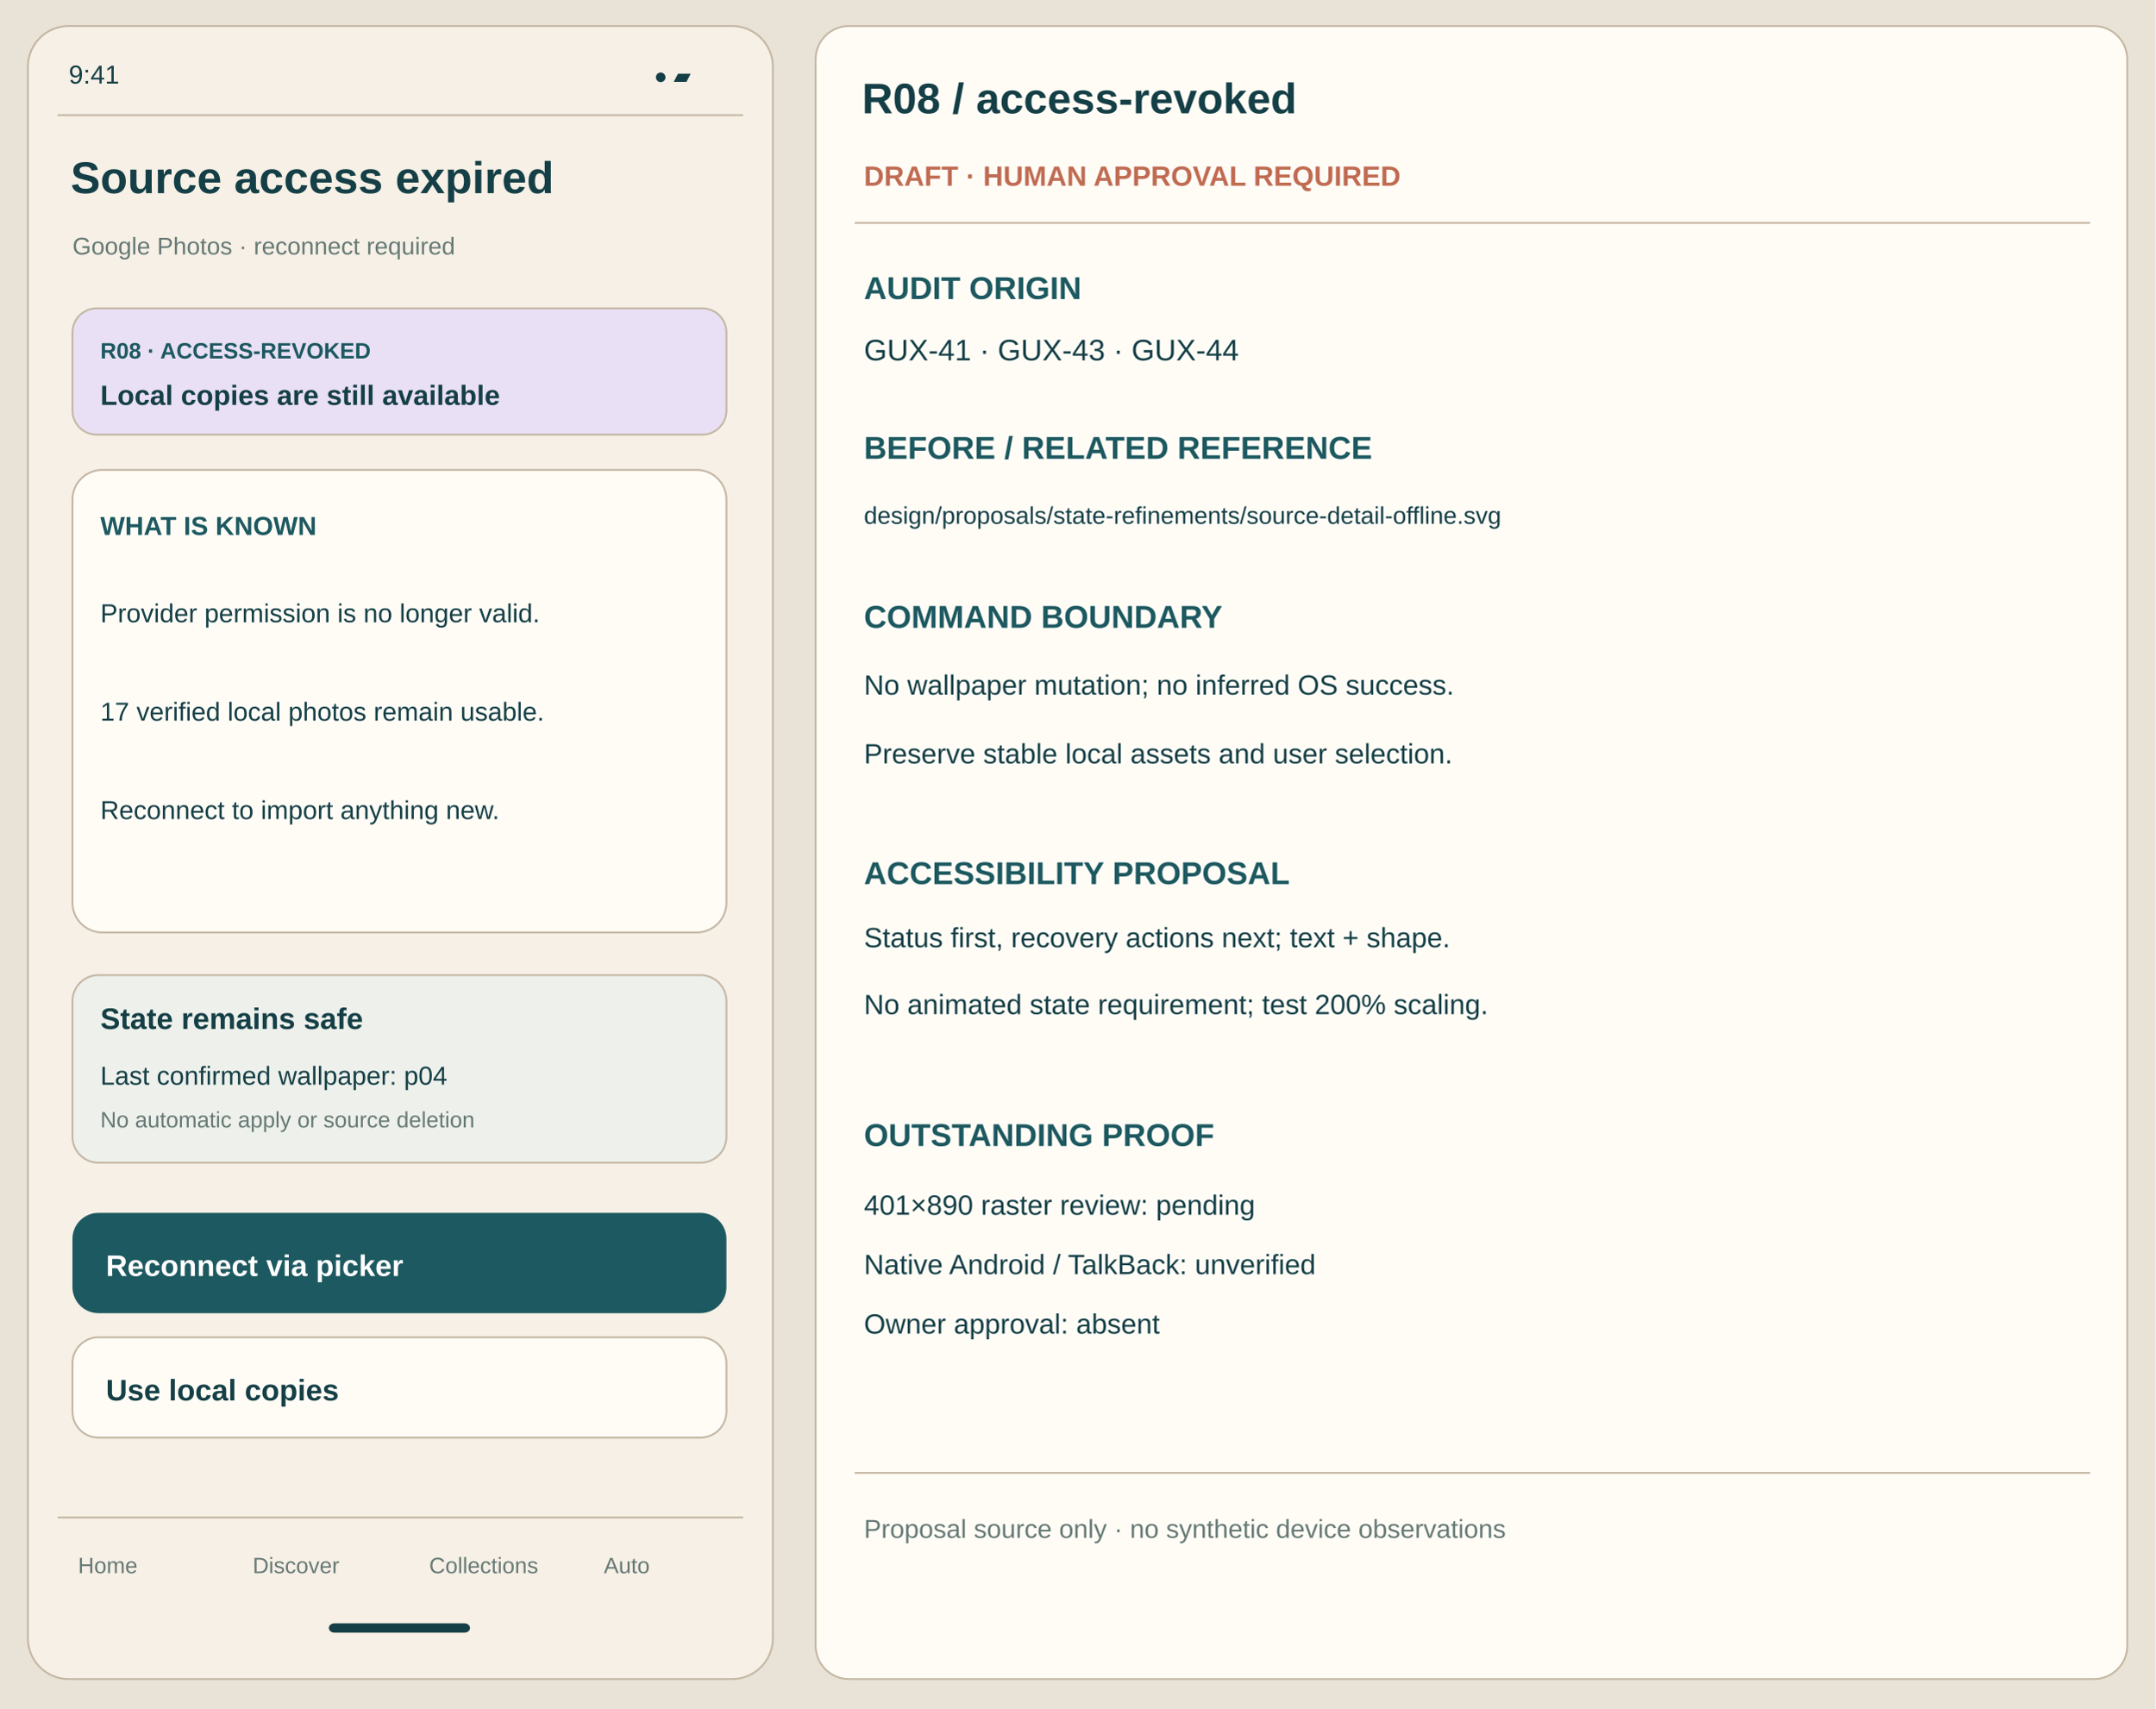
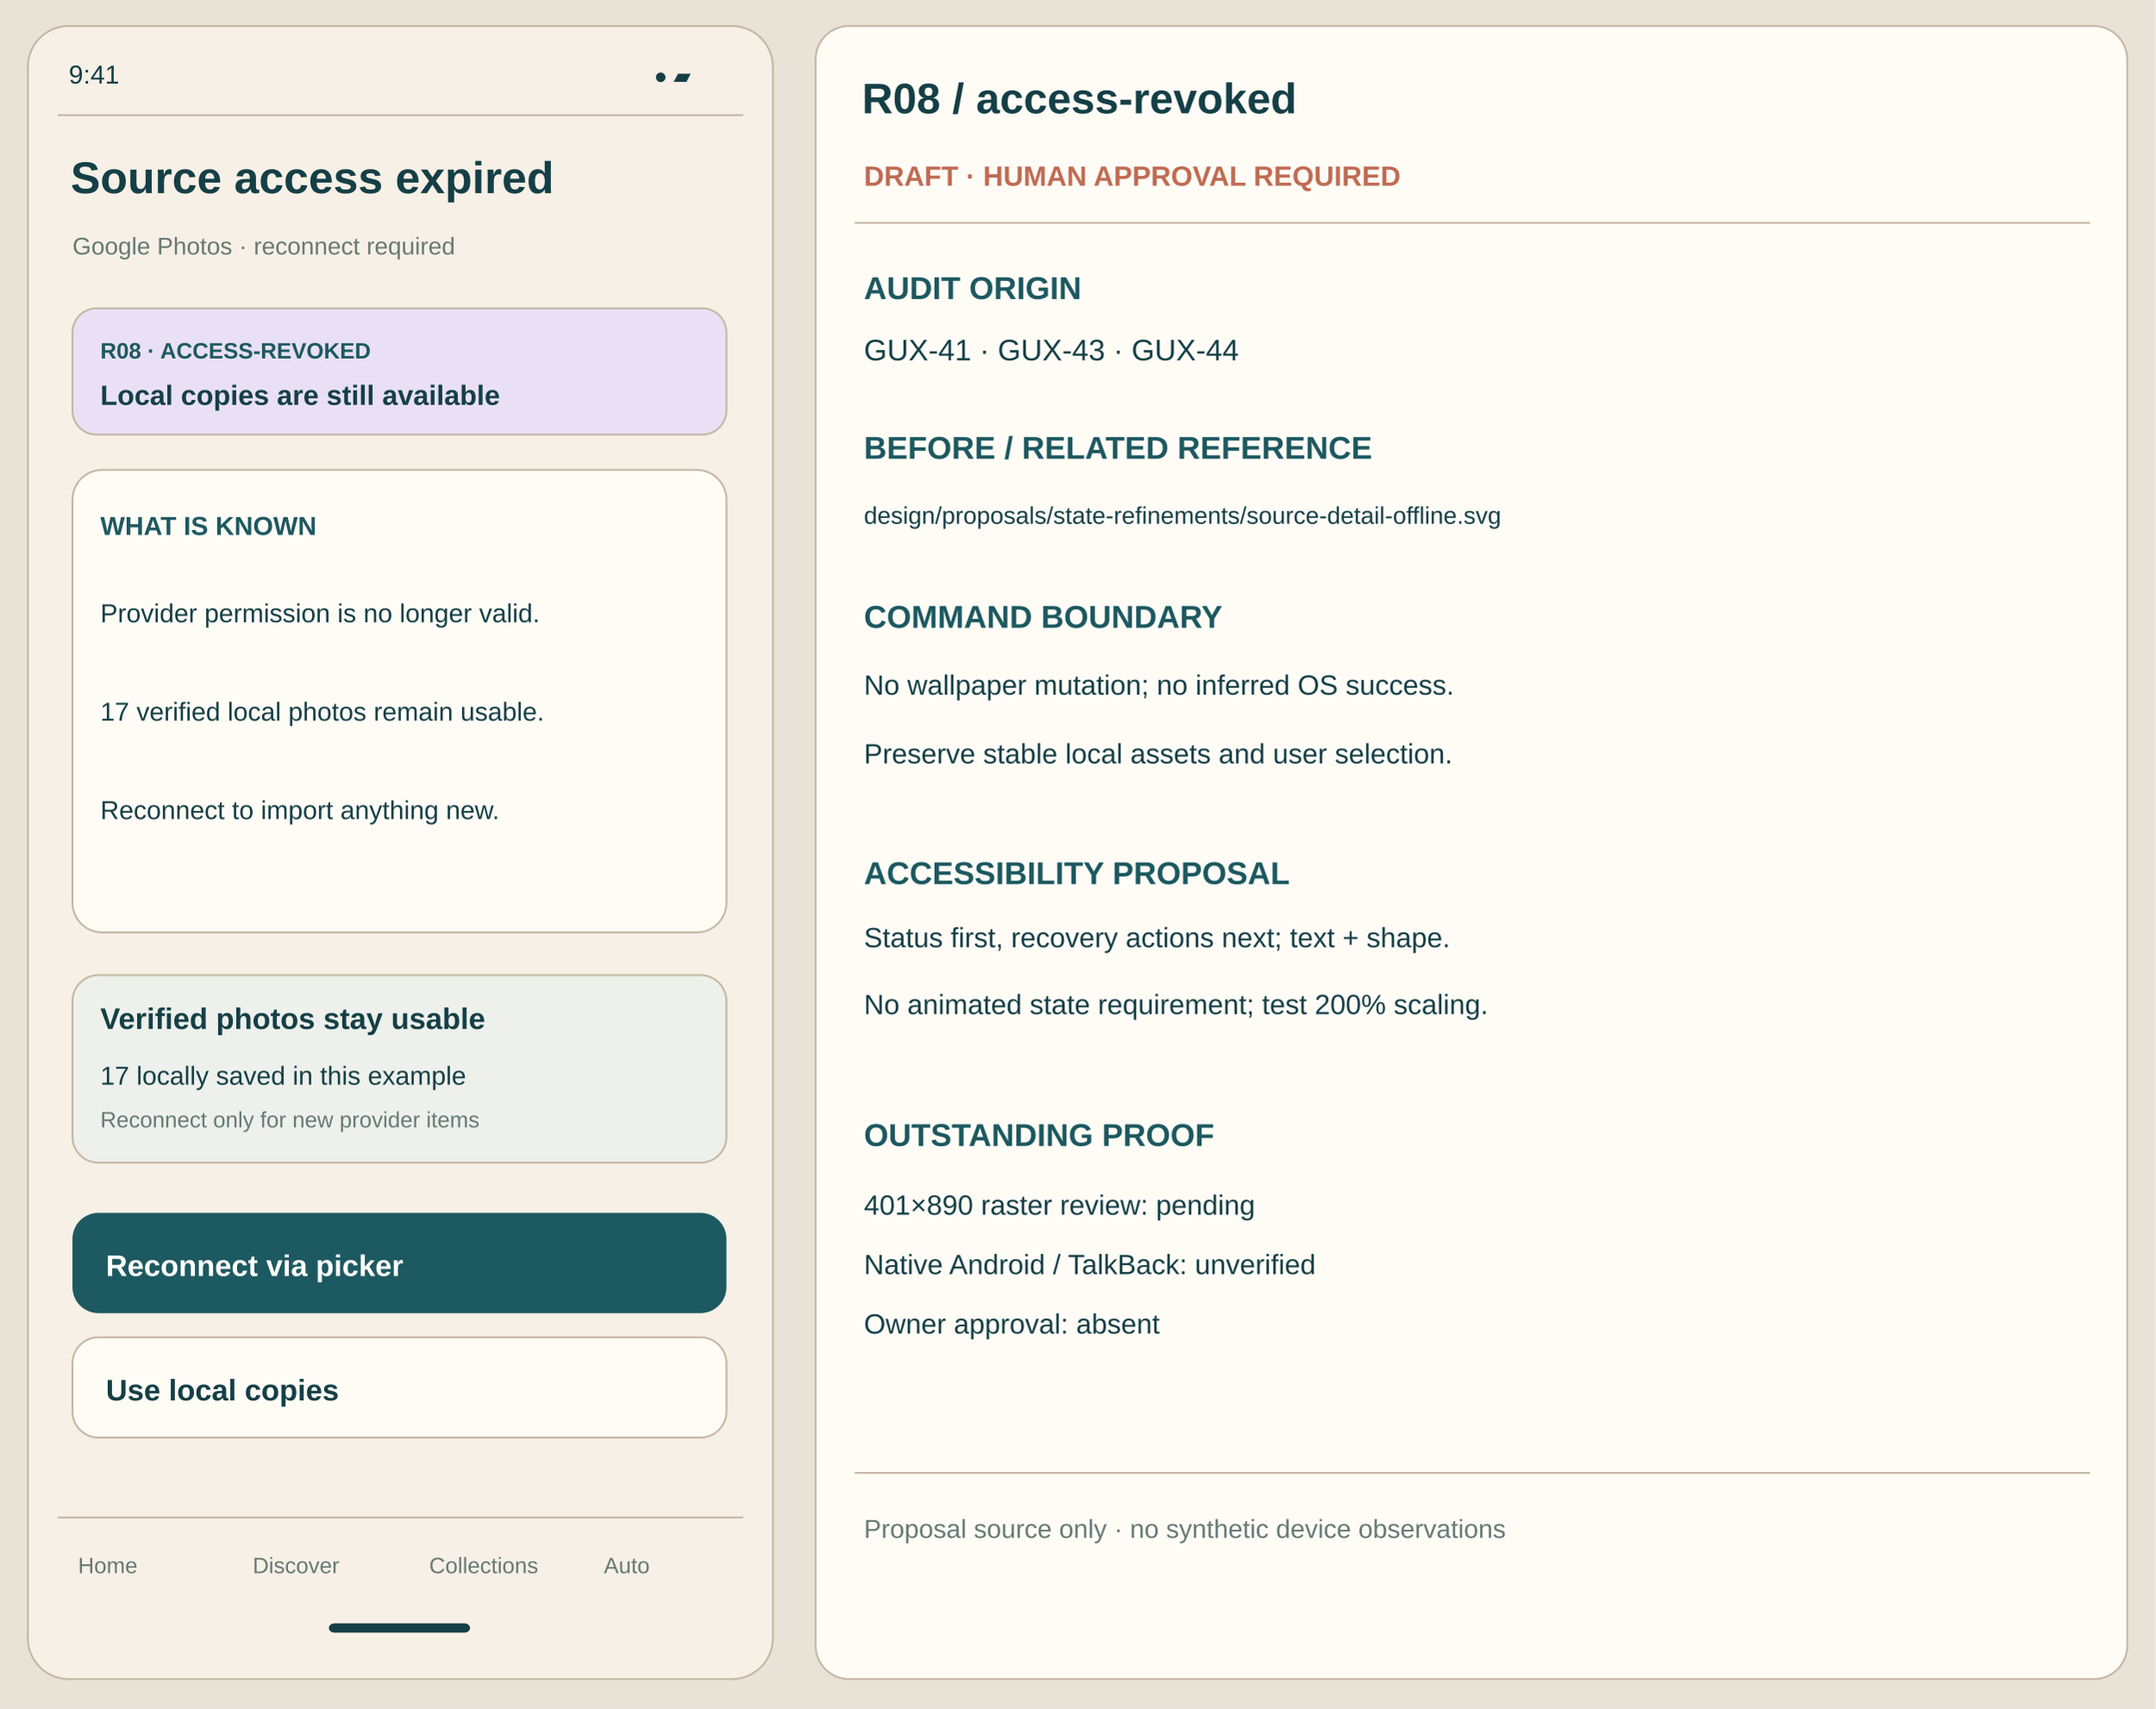
<svg xmlns="http://www.w3.org/2000/svg" width="1160" height="920" viewBox="0 0 1160 920" role="img" aria-label="R08 Source access expired draft visual reference">
  <rect x="0" y="0" width="1160" height="920" rx="0" fill="#E9E2D6" stroke="none" />
  <rect x="15" y="14" width="401" height="890" rx="22" fill="#F6F0E6" stroke="#C4B7A4" />
  <text x="37" y="45" font-family="Arial,Helvetica,sans-serif" font-size="14" fill="#153F46" font-weight="500">9:41</text>
  <text x="352" y="45" font-family="Arial,Helvetica,sans-serif" font-size="12" fill="#153F46" font-weight="500">● ▰</text>
  <path d="M31 62H400" stroke="#C4B7A4" />
  <text x="38" y="104" font-family="Arial,Helvetica,sans-serif" font-size="24" fill="#153F46" font-weight="700">Source access expired</text>
  <text x="39" y="137" font-family="Arial,Helvetica,sans-serif" font-size="13" fill="#667975" font-weight="500">Google Photos · reconnect required</text>
  <rect x="39" y="166" width="352" height="68" rx="13" fill="#E9E0F5" stroke="#C4B7A4" />
  <text x="54" y="193" font-family="Arial,Helvetica,sans-serif" font-size="12" fill="#1D5960" font-weight="700">R08 · ACCESS-REVOKED</text>
  <text x="54" y="218" font-family="Arial,Helvetica,sans-serif" font-size="15" fill="#153F46" font-weight="700">Local copies are still available</text>
  <rect x="39" y="253" width="352" height="249" rx="16" fill="#FFFCF6" stroke="#C4B7A4" />
  <text x="54" y="288" font-family="Arial,Helvetica,sans-serif" font-size="14" fill="#1D5960" font-weight="700">WHAT IS KNOWN</text>
  <text x="54" y="335" font-family="Arial,Helvetica,sans-serif" font-size="14" fill="#153F46" font-weight="500">Provider permission is no longer valid.</text>
  <text x="54" y="388" font-family="Arial,Helvetica,sans-serif" font-size="14" fill="#153F46" font-weight="500">17 verified local photos remain usable.</text>
  <text x="54" y="441" font-family="Arial,Helvetica,sans-serif" font-size="14" fill="#153F46" font-weight="500">Reconnect to import anything new.</text>
  <rect x="39" y="525" width="352" height="101" rx="14" fill="#EDF0EB" stroke="#C4B7A4" />
-   <text x="54" y="554" font-family="Arial,Helvetica,sans-serif" font-size="16" fill="#153F46" font-weight="700">State remains safe</text>
-   <text x="54" y="584" font-family="Arial,Helvetica,sans-serif" font-size="14" fill="#153F46" font-weight="500">Last confirmed wallpaper: p04</text>
-   <text x="54" y="607" font-family="Arial,Helvetica,sans-serif" font-size="12" fill="#667975" font-weight="500">No automatic apply or source deletion</text>
+   <text x="54" y="554" font-family="Arial,Helvetica,sans-serif" font-size="16" fill="#153F46" font-weight="700">Verified photos stay usable</text>
+   <text x="54" y="584" font-family="Arial,Helvetica,sans-serif" font-size="14" fill="#153F46" font-weight="500">17 locally saved in this example</text>
+   <text x="54" y="607" font-family="Arial,Helvetica,sans-serif" font-size="12" fill="#667975" font-weight="500">Reconnect only for new provider items</text>
  <rect x="39" y="653" width="352" height="54" rx="14" fill="#1D5960" stroke="none" />
  <text x="57" y="687" font-family="Arial,Helvetica,sans-serif" font-size="16" fill="#FFFFFF" font-weight="700">Reconnect via picker</text>
  <rect x="39" y="720" width="352" height="54" rx="14" fill="#FFFCF6" stroke="#C4B7A4" />
  <text x="57" y="754" font-family="Arial,Helvetica,sans-serif" font-size="16" fill="#153F46" font-weight="700">Use local copies</text>
  <path d="M31 817H400" stroke="#C4B7A4" />
  <text x="42" y="847" font-family="Arial,Helvetica,sans-serif" font-size="12" fill="#667975" font-weight="500">Home</text>
  <text x="136" y="847" font-family="Arial,Helvetica,sans-serif" font-size="12" fill="#667975" font-weight="500">Discover</text>
  <text x="231" y="847" font-family="Arial,Helvetica,sans-serif" font-size="12" fill="#667975" font-weight="500">Collections</text>
  <text x="325" y="847" font-family="Arial,Helvetica,sans-serif" font-size="12" fill="#667975" font-weight="500">Auto</text>
  <rect x="177" y="874" width="76" height="5" rx="3" fill="#153F46" stroke="none" />
  <rect x="439" y="14" width="706" height="890" rx="18" fill="#FFFCF6" stroke="#C4B7A4" />
  <text x="464" y="61" font-family="Arial,Helvetica,sans-serif" font-size="23" fill="#153F46" font-weight="700">R08 / access-revoked</text>
  <text x="465" y="100" font-family="Arial,Helvetica,sans-serif" font-size="15" fill="#C06B52" font-weight="700">DRAFT · HUMAN APPROVAL REQUIRED</text>
  <path d="M460 120H1125" stroke="#C4B7A4" />
  <text x="465" y="161" font-family="Arial,Helvetica,sans-serif" font-size="17" fill="#1D5960" font-weight="700">AUDIT ORIGIN</text>
  <text x="465" y="194" font-family="Arial,Helvetica,sans-serif" font-size="16" fill="#153F46" font-weight="500">GUX-41 · GUX-43 · GUX-44</text>
  <text x="465" y="247" font-family="Arial,Helvetica,sans-serif" font-size="17" fill="#1D5960" font-weight="700">BEFORE / RELATED REFERENCE</text>
  <text x="465" y="282" font-family="Arial,Helvetica,sans-serif" font-size="13" fill="#153F46" font-weight="500">design/proposals/state-refinements/source-detail-offline.svg</text>
  <text x="465" y="338" font-family="Arial,Helvetica,sans-serif" font-size="17" fill="#1D5960" font-weight="700">COMMAND BOUNDARY</text>
  <text x="465" y="374" font-family="Arial,Helvetica,sans-serif" font-size="15" fill="#153F46" font-weight="500">No wallpaper mutation; no inferred OS success.</text>
  <text x="465" y="411" font-family="Arial,Helvetica,sans-serif" font-size="15" fill="#153F46" font-weight="500">Preserve stable local assets and user selection.</text>
  <text x="465" y="476" font-family="Arial,Helvetica,sans-serif" font-size="17" fill="#1D5960" font-weight="700">ACCESSIBILITY PROPOSAL</text>
  <text x="465" y="510" font-family="Arial,Helvetica,sans-serif" font-size="15" fill="#153F46" font-weight="500">Status first, recovery actions next; text + shape.</text>
  <text x="465" y="546" font-family="Arial,Helvetica,sans-serif" font-size="15" fill="#153F46" font-weight="500">No animated state requirement; test 200% scaling.</text>
  <text x="465" y="617" font-family="Arial,Helvetica,sans-serif" font-size="17" fill="#1D5960" font-weight="700">OUTSTANDING PROOF</text>
  <text x="465" y="654" font-family="Arial,Helvetica,sans-serif" font-size="15" fill="#153F46" font-weight="500">401×890 raster review: pending</text>
  <text x="465" y="686" font-family="Arial,Helvetica,sans-serif" font-size="15" fill="#153F46" font-weight="500">Native Android / TalkBack: unverified</text>
  <text x="465" y="718" font-family="Arial,Helvetica,sans-serif" font-size="15" fill="#153F46" font-weight="500">Owner approval: absent</text>
  <path d="M460 793H1125" stroke="#C4B7A4" />
  <text x="465" y="828" font-family="Arial,Helvetica,sans-serif" font-size="14" fill="#667975" font-weight="500">Proposal source only · no synthetic device observations</text>
</svg>
